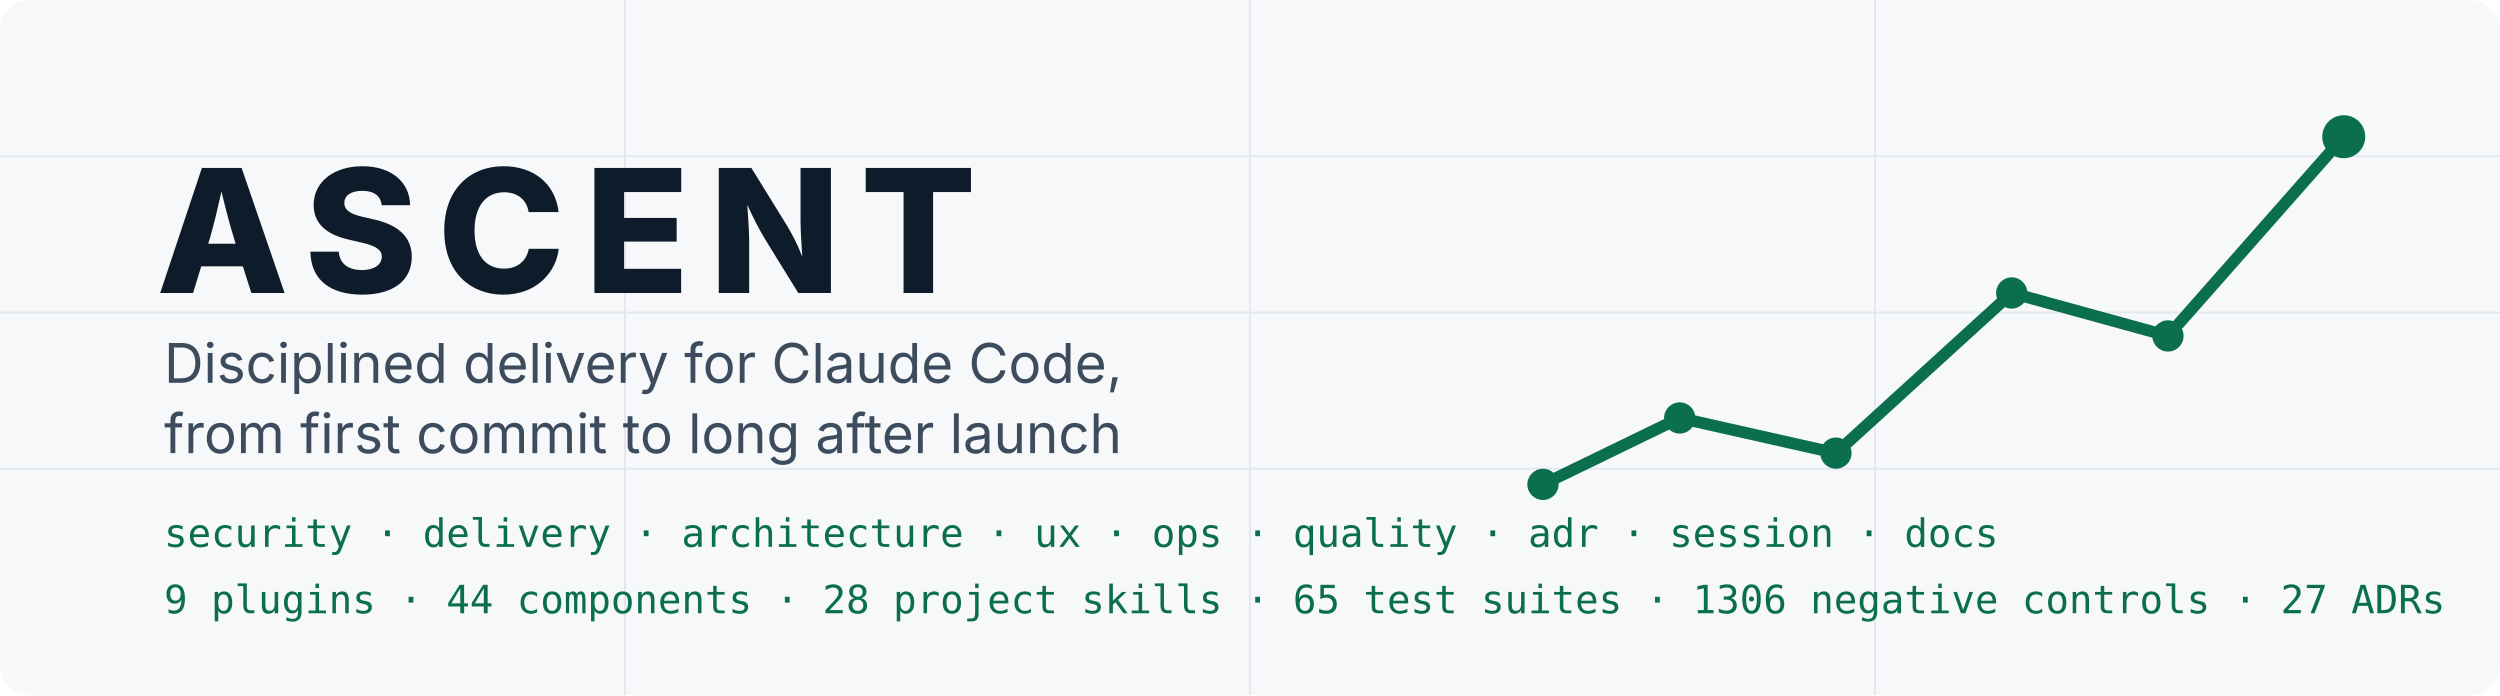
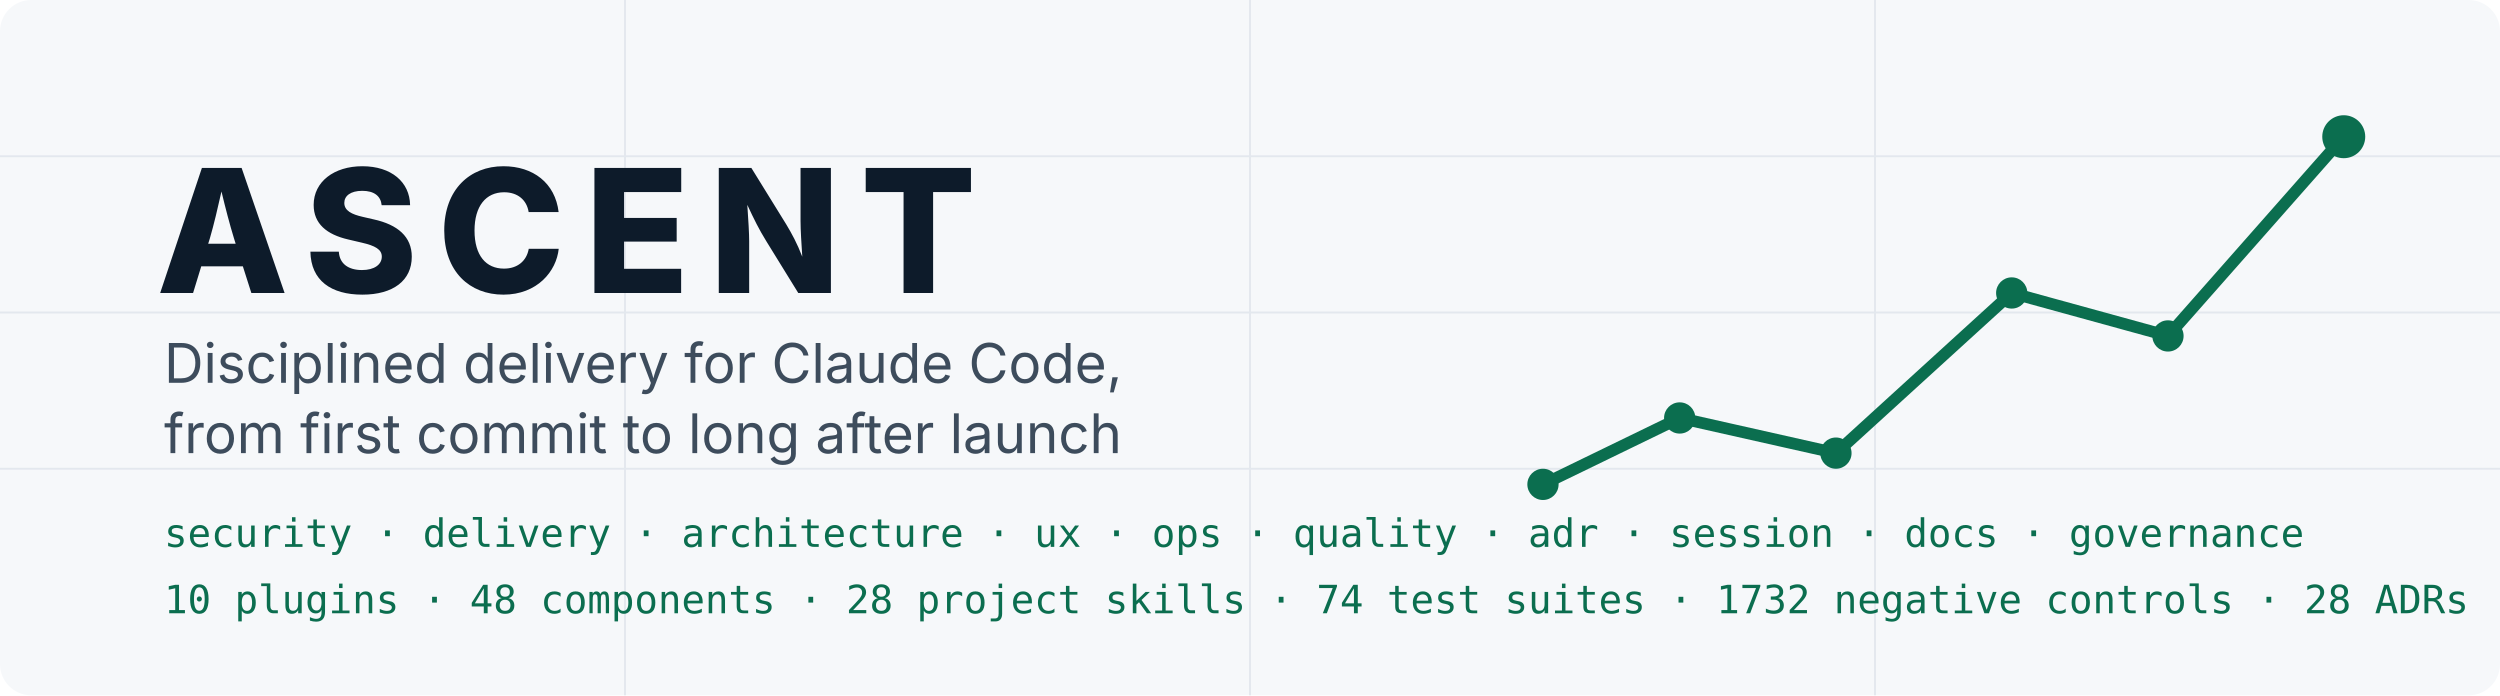
<svg xmlns="http://www.w3.org/2000/svg" width="1280" height="356" viewBox="0 0 1280 356" role="img" aria-labelledby="t d">
  <rect width="1280" height="356" rx="16" fill="#F6F8FA" />
  <g stroke="#E3E8EE" stroke-width="1">
    <path d="M0 80H1280M0 160H1280M0 240H1280M320 0V356M640 0V356M960 0V356" />
  </g>
  <polyline points="790,248 860,214 940,232 1030,150 1110,172 1200,70" fill="none" stroke="#0B6E4F" stroke-width="6" stroke-linecap="round" stroke-linejoin="round" />
  <g fill="#0B6E4F">
    <circle cx="790" cy="248" r="8" />
    <circle cx="860" cy="214" r="8" />
    <circle cx="940" cy="232" r="8" />
    <circle cx="1030" cy="150" r="8" />
    <circle cx="1110" cy="172" r="8" />
    <circle cx="1200" cy="70" r="11" />
  </g>
  <text x="80" y="150" font-family="Inter, Segoe UI, Helvetica, Arial, sans-serif" font-size="88" font-weight="800" letter-spacing="10" fill="#0D1B2A">ASCENT</text>
  <text x="84" y="196" font-family="Inter, Segoe UI, Helvetica, Arial, sans-serif" font-size="28" fill="#3D4C5C">Disciplined delivery for Claude Code,</text>
  <text x="84" y="232" font-family="Inter, Segoe UI, Helvetica, Arial, sans-serif" font-size="28" fill="#3D4C5C">from first commit to long after launch</text>
-   <text x="84" y="280" font-family="JetBrains Mono, SFMono-Regular, Menlo, monospace" font-size="20" fill="#0B6E4F">security · delivery · architecture · ux · ops · quality · adr · session · docs</text>
-   <text x="84" y="314" font-family="JetBrains Mono, SFMono-Regular, Menlo, monospace" font-size="20" fill="#0B6E4F">9 plugins · 44 components · 28 project skills · 65 test suites · 1306 negative controls · 27 ADRs</text>
+   <text x="84" y="280" font-family="JetBrains Mono, SFMono-Regular, Menlo, monospace" font-size="20" fill="#0B6E4F">security · delivery · architecture · ux · ops · quality · adr · session · docs · governance</text>
+   <text x="84" y="314" font-family="JetBrains Mono, SFMono-Regular, Menlo, monospace" font-size="20" fill="#0B6E4F">10 plugins · 48 components · 28 project skills · 74 test suites · 1732 negative controls · 28 ADRs</text>
</svg>
